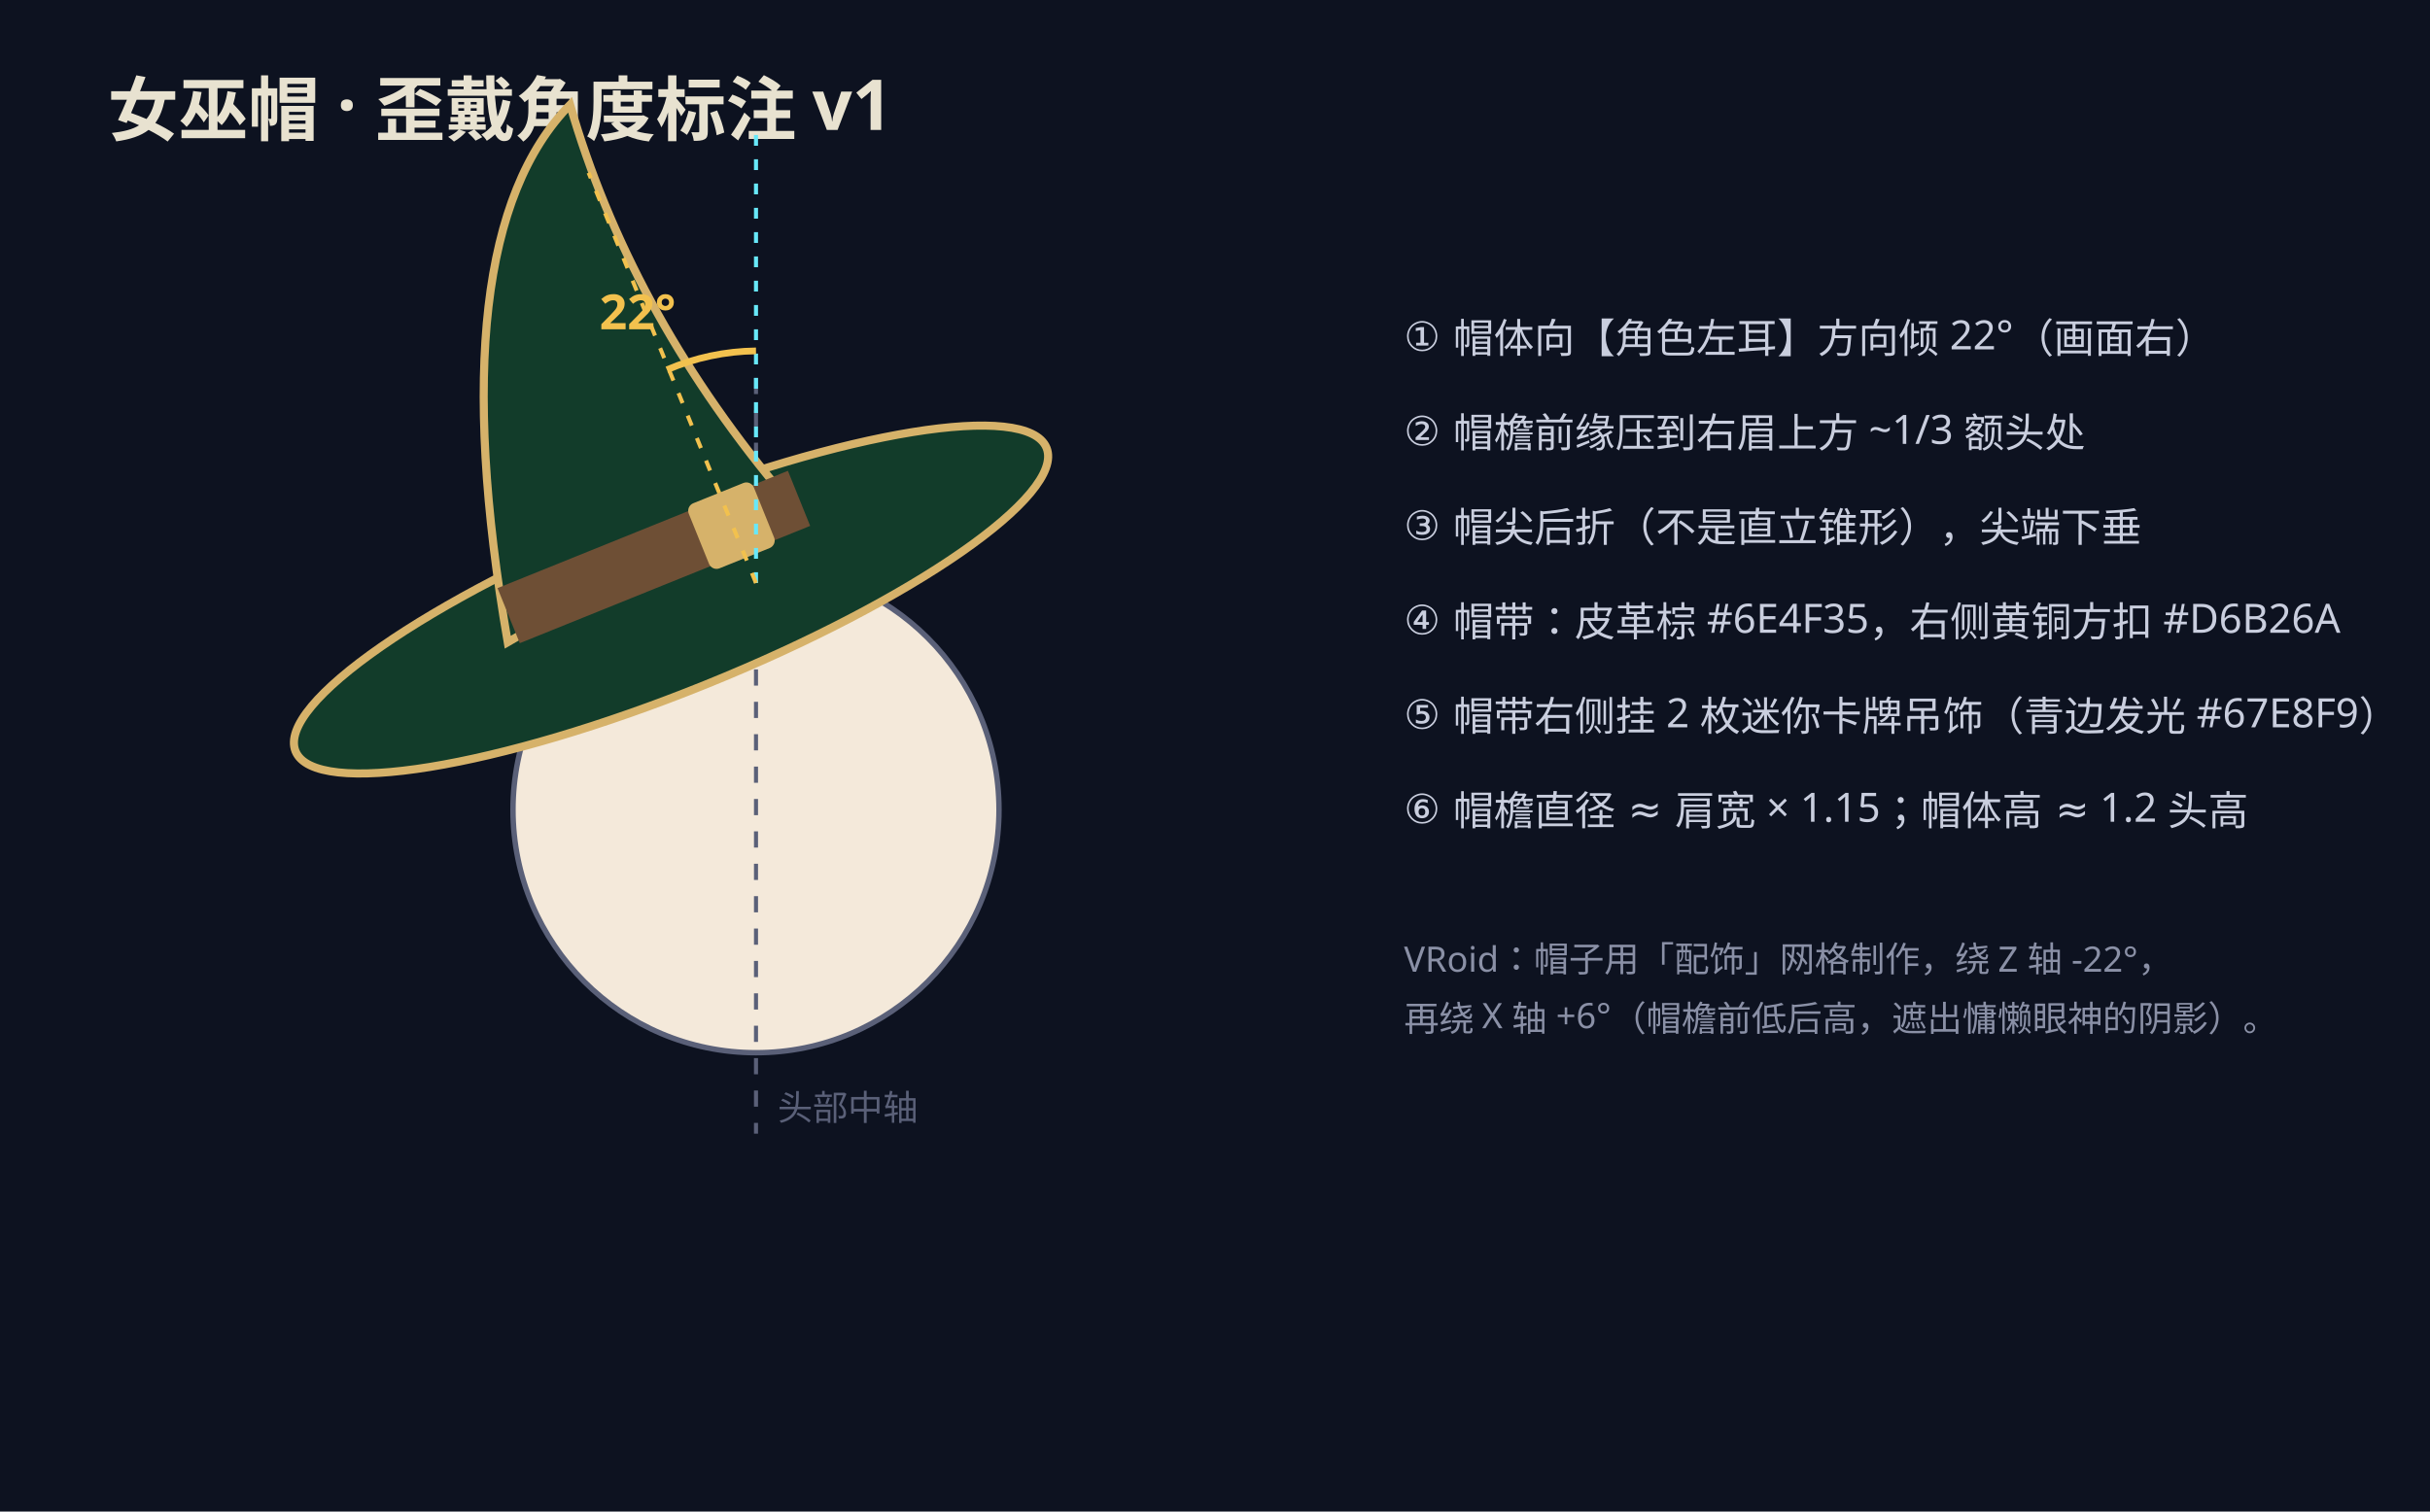
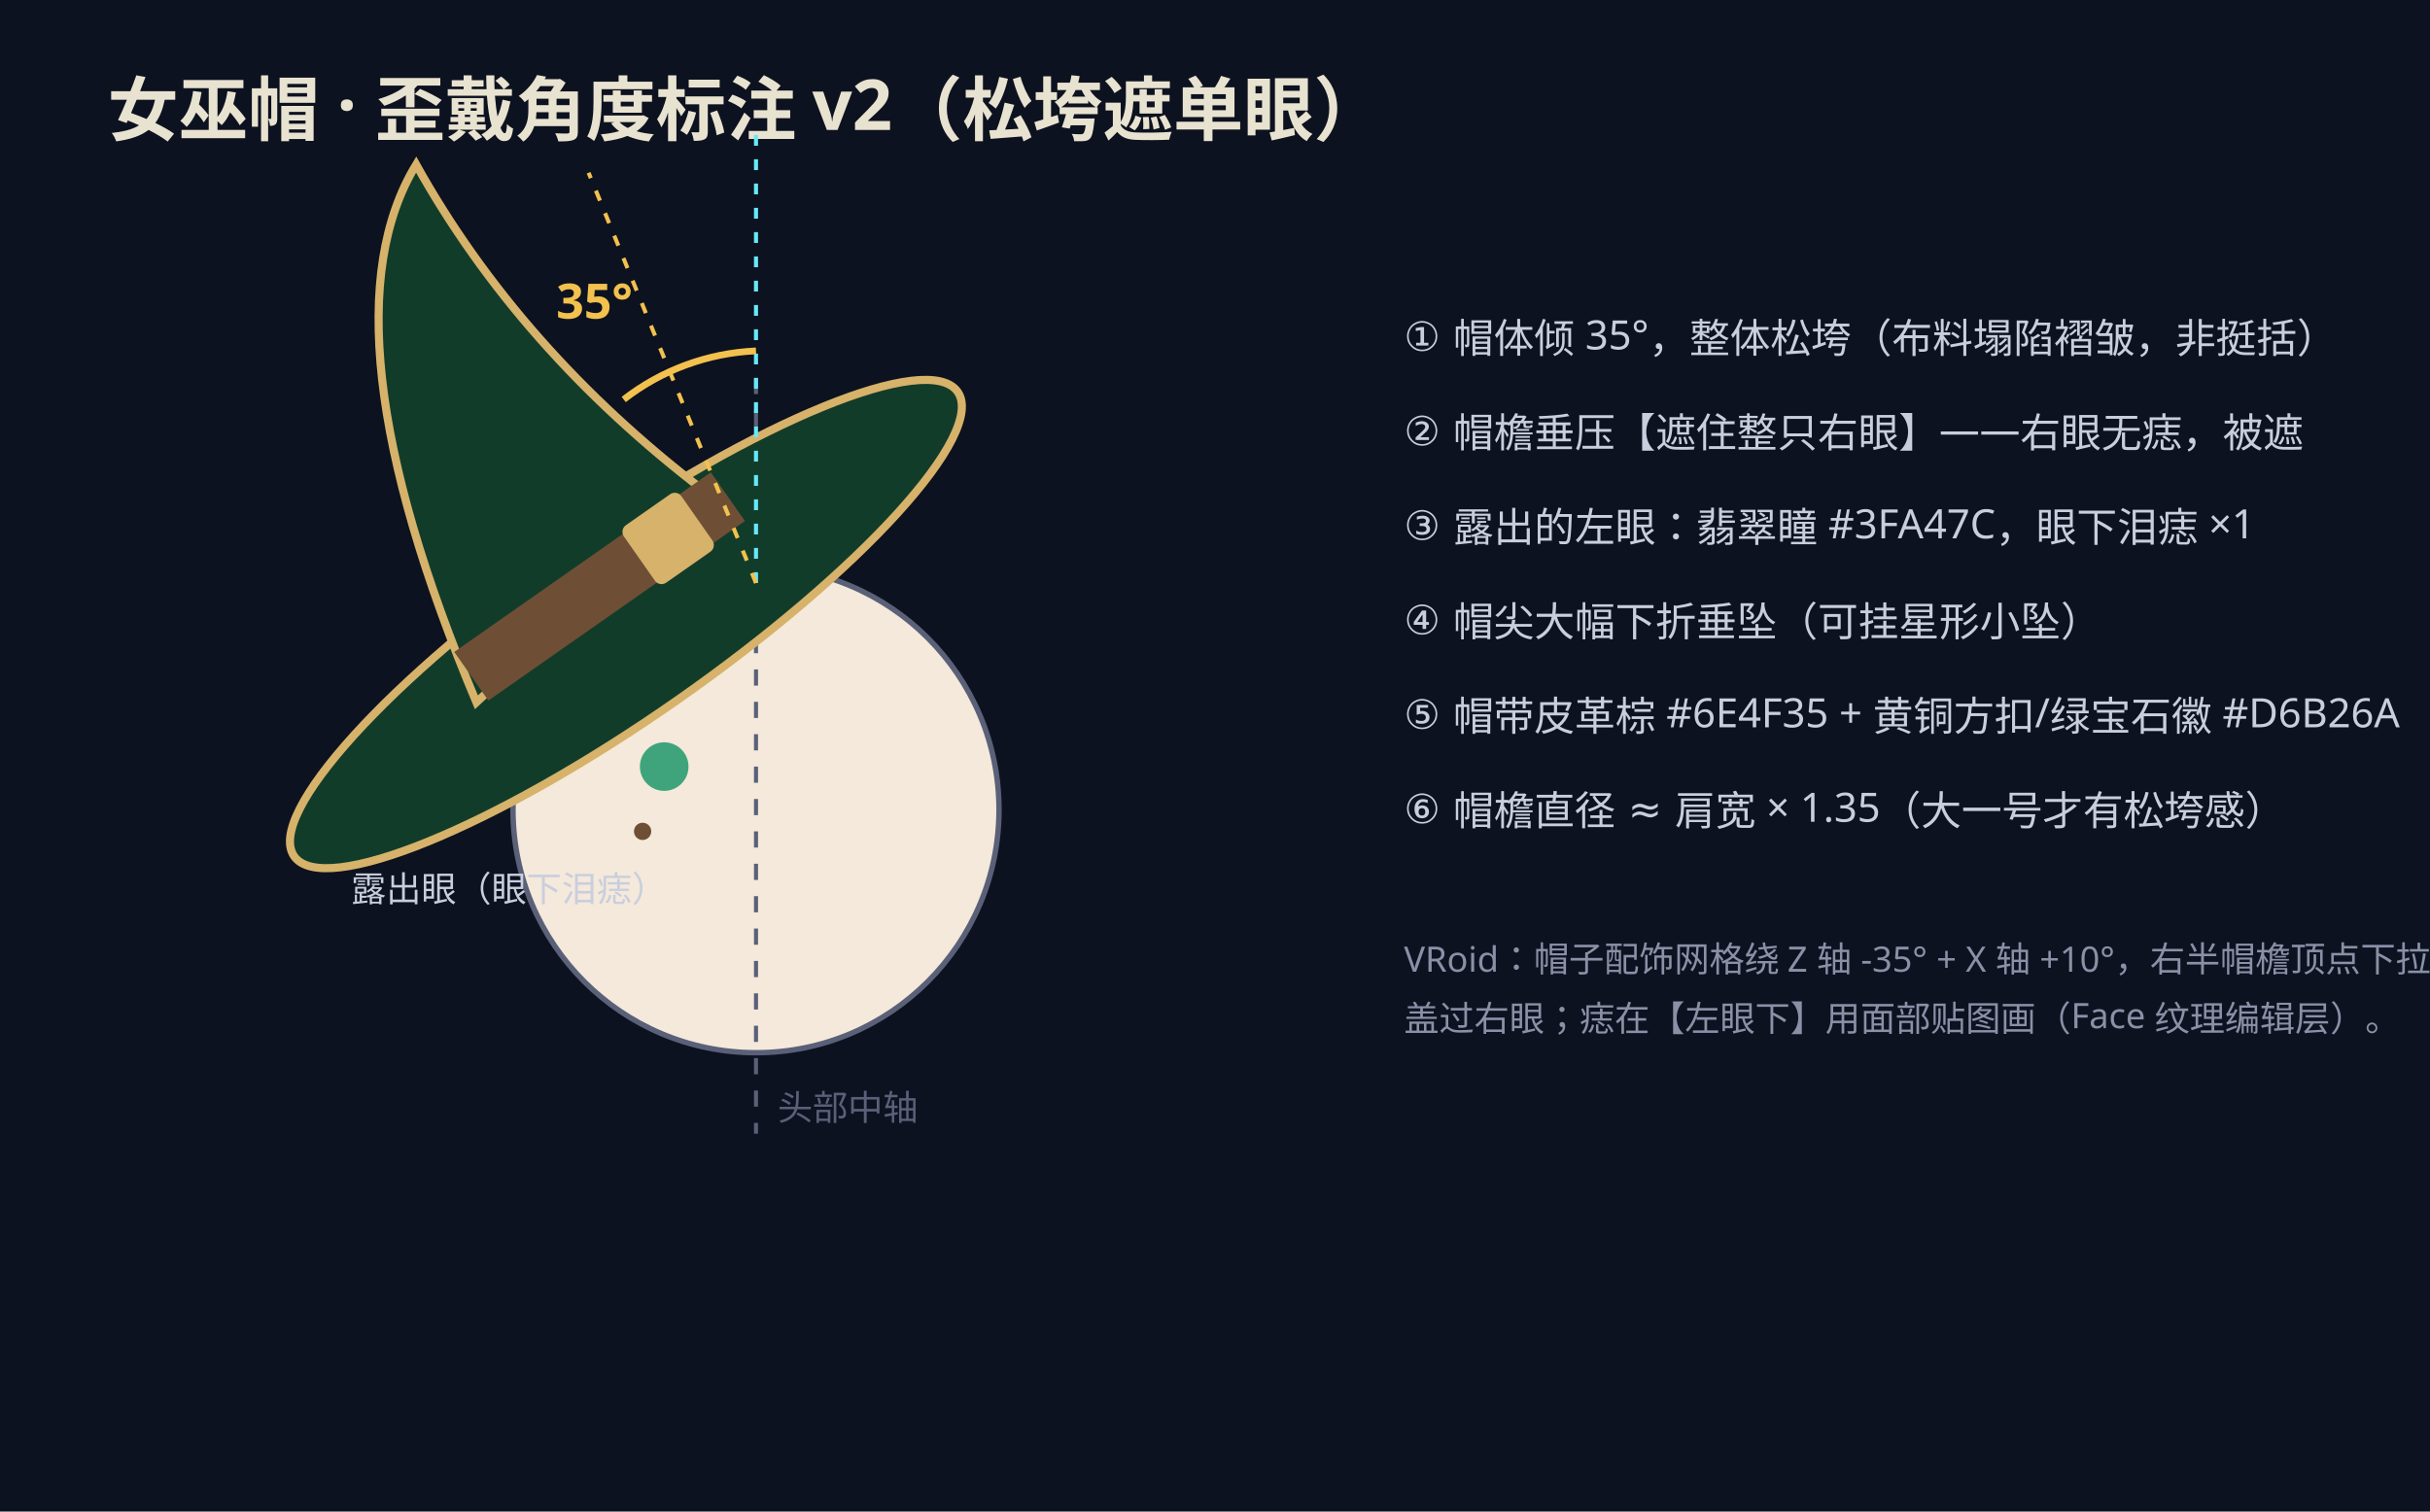
<svg xmlns="http://www.w3.org/2000/svg" width="900" height="560" font-family="Microsoft YaHei, PingFang SC, sans-serif">
  <rect width="900" height="560" fill="#0d1220" />
-   <text x="40" y="50" fill="#e8e2d0" font-size="26" font-weight="bold">女巫帽 · 歪戴角度标注 v1</text>
+   <text x="40" y="50" fill="#e8e2d0" font-size="26" font-weight="bold">女巫帽 · 歪戴角度标注 v2（松垮遮单眼）</text>
  <g transform="translate(280,300)">
    <circle cx="0" cy="0" r="90" fill="#F4E9DA" stroke="#5a6078" stroke-width="2" />
    <line x1="0" y1="-160" x2="0" y2="120" stroke="#5a6078" stroke-width="1.5" stroke-dasharray="6 6" />
    <text x="8" y="115" fill="#5a6078" font-size="13">头部中轴</text>
-     <g transform="rotate(-22)">
+     <g transform="rotate(-35)">
      <ellipse cx="0" cy="-84" rx="150" ry="34" fill="#123C2A" stroke="#D6B26A" stroke-width="3" />
      <path d="M -62,-92 Q -30,-240 34,-268 Q 26,-190 52,-108 Z" fill="#123C2A" stroke="#D6B26A" stroke-width="3" />
      <rect x="-58" y="-112" width="116" height="22" fill="#6E4F35" />
      <rect x="18" y="-114" width="26" height="26" fill="#D6B26A" rx="3" />
    </g>
    <line x1="0" y1="-84" x2="0" y2="-250" stroke="#67E8F9" stroke-width="1.5" stroke-dasharray="4 5" />
    <line x1="0" y1="-84" x2="-62" y2="-236" stroke="#f2c14e" stroke-width="1.5" stroke-dasharray="4 5" />
-     <path d="M 0,-170 A 86,86 0 0 0 -33,-163" fill="none" stroke="#f2c14e" stroke-width="2.5" />
-     <text x="-58" y="-178" fill="#f2c14e" font-size="18" font-weight="bold">22°</text>
+     <path d="M 0,-170 A 86,86 0 0 0 -49,-152" fill="none" stroke="#f2c14e" stroke-width="2.5" />
+     <text x="-74" y="-182" fill="#f2c14e" font-size="18" font-weight="bold">35°</text>
+     <circle cx="-34" cy="-16" r="9" fill="#3FA47C" />
+     <circle cx="-42" cy="8" r="3.2" fill="#6E4F35" />
+     <text x="-150" y="34" fill="#c9cede" font-size="13">露出眼（眼下泪痣）</text>
  </g>
  <g font-size="15" fill="#c9cede">
-     <text x="520" y="130">① 帽体向【角色左耳】方向倾 22°（画面右）</text>
-     <text x="520" y="165">② 帽檐前缘压到右眉上方 ~1/3 额头处</text>
-     <text x="520" y="200">③ 帽尖后折（不是直立锥形），尖端下垂</text>
-     <text x="520" y="235">④ 帽带：皮革棕 #6E4F35，右侧黄铜方扣 #D6B26A</text>
-     <text x="520" y="270">⑤ 帽带右侧挂 2 枚迷你卡牌吊饰（青边发光 #67E8F9）</text>
-     <text x="520" y="305">⑥ 帽檐直径 ≈ 肩宽 × 1.15；帽体高 ≈ 1.2 头高</text>
+     <text x="520" y="130">① 帽体倾 35°，整体松垮（布料塌陷褶皱，非挺括）</text>
+     <text x="520" y="165">② 帽檐垂压【遮住整只右眼】——右眼无痣，被遮</text>
+     <text x="520" y="200">③ 露出的左眼：翡翠瞳 #3FA47C，眼下泪痣 ×1</text>
+     <text x="520" y="235">④ 帽尖大幅下折垂坠（可挂星形小坠）</text>
+     <text x="520" y="270">⑤ 帽带皮革棕 #6E4F35 + 黄铜方扣/绿宝石徽 #D6B26A</text>
+     <text x="520" y="305">⑥ 帽檐直径 ≈ 肩宽 × 1.35（大一号才有松垮感）</text>
  </g>
-   <text x="520" y="360" fill="#8a90a6" font-size="13">VRoid：帽子用「配饰」网格制作，绕 Z 轴 -22°，</text>
-   <text x="520" y="382" fill="#8a90a6" font-size="13">再绕 X 轴 +6°（帽檐前低后高，遮出慵懒眼神的阴影）。</text>
+   <text x="520" y="360" fill="#8a90a6" font-size="13">VRoid：帽子配饰网格绕 Z 轴 -35° + X 轴 +10°，右半帽檐顶点下拉变形</text>
+   <text x="520" y="382" fill="#8a90a6" font-size="13">盖过右眼；痣在【左眼下】用面部贴图画（Face 纹理编辑层）。</text>
</svg>
